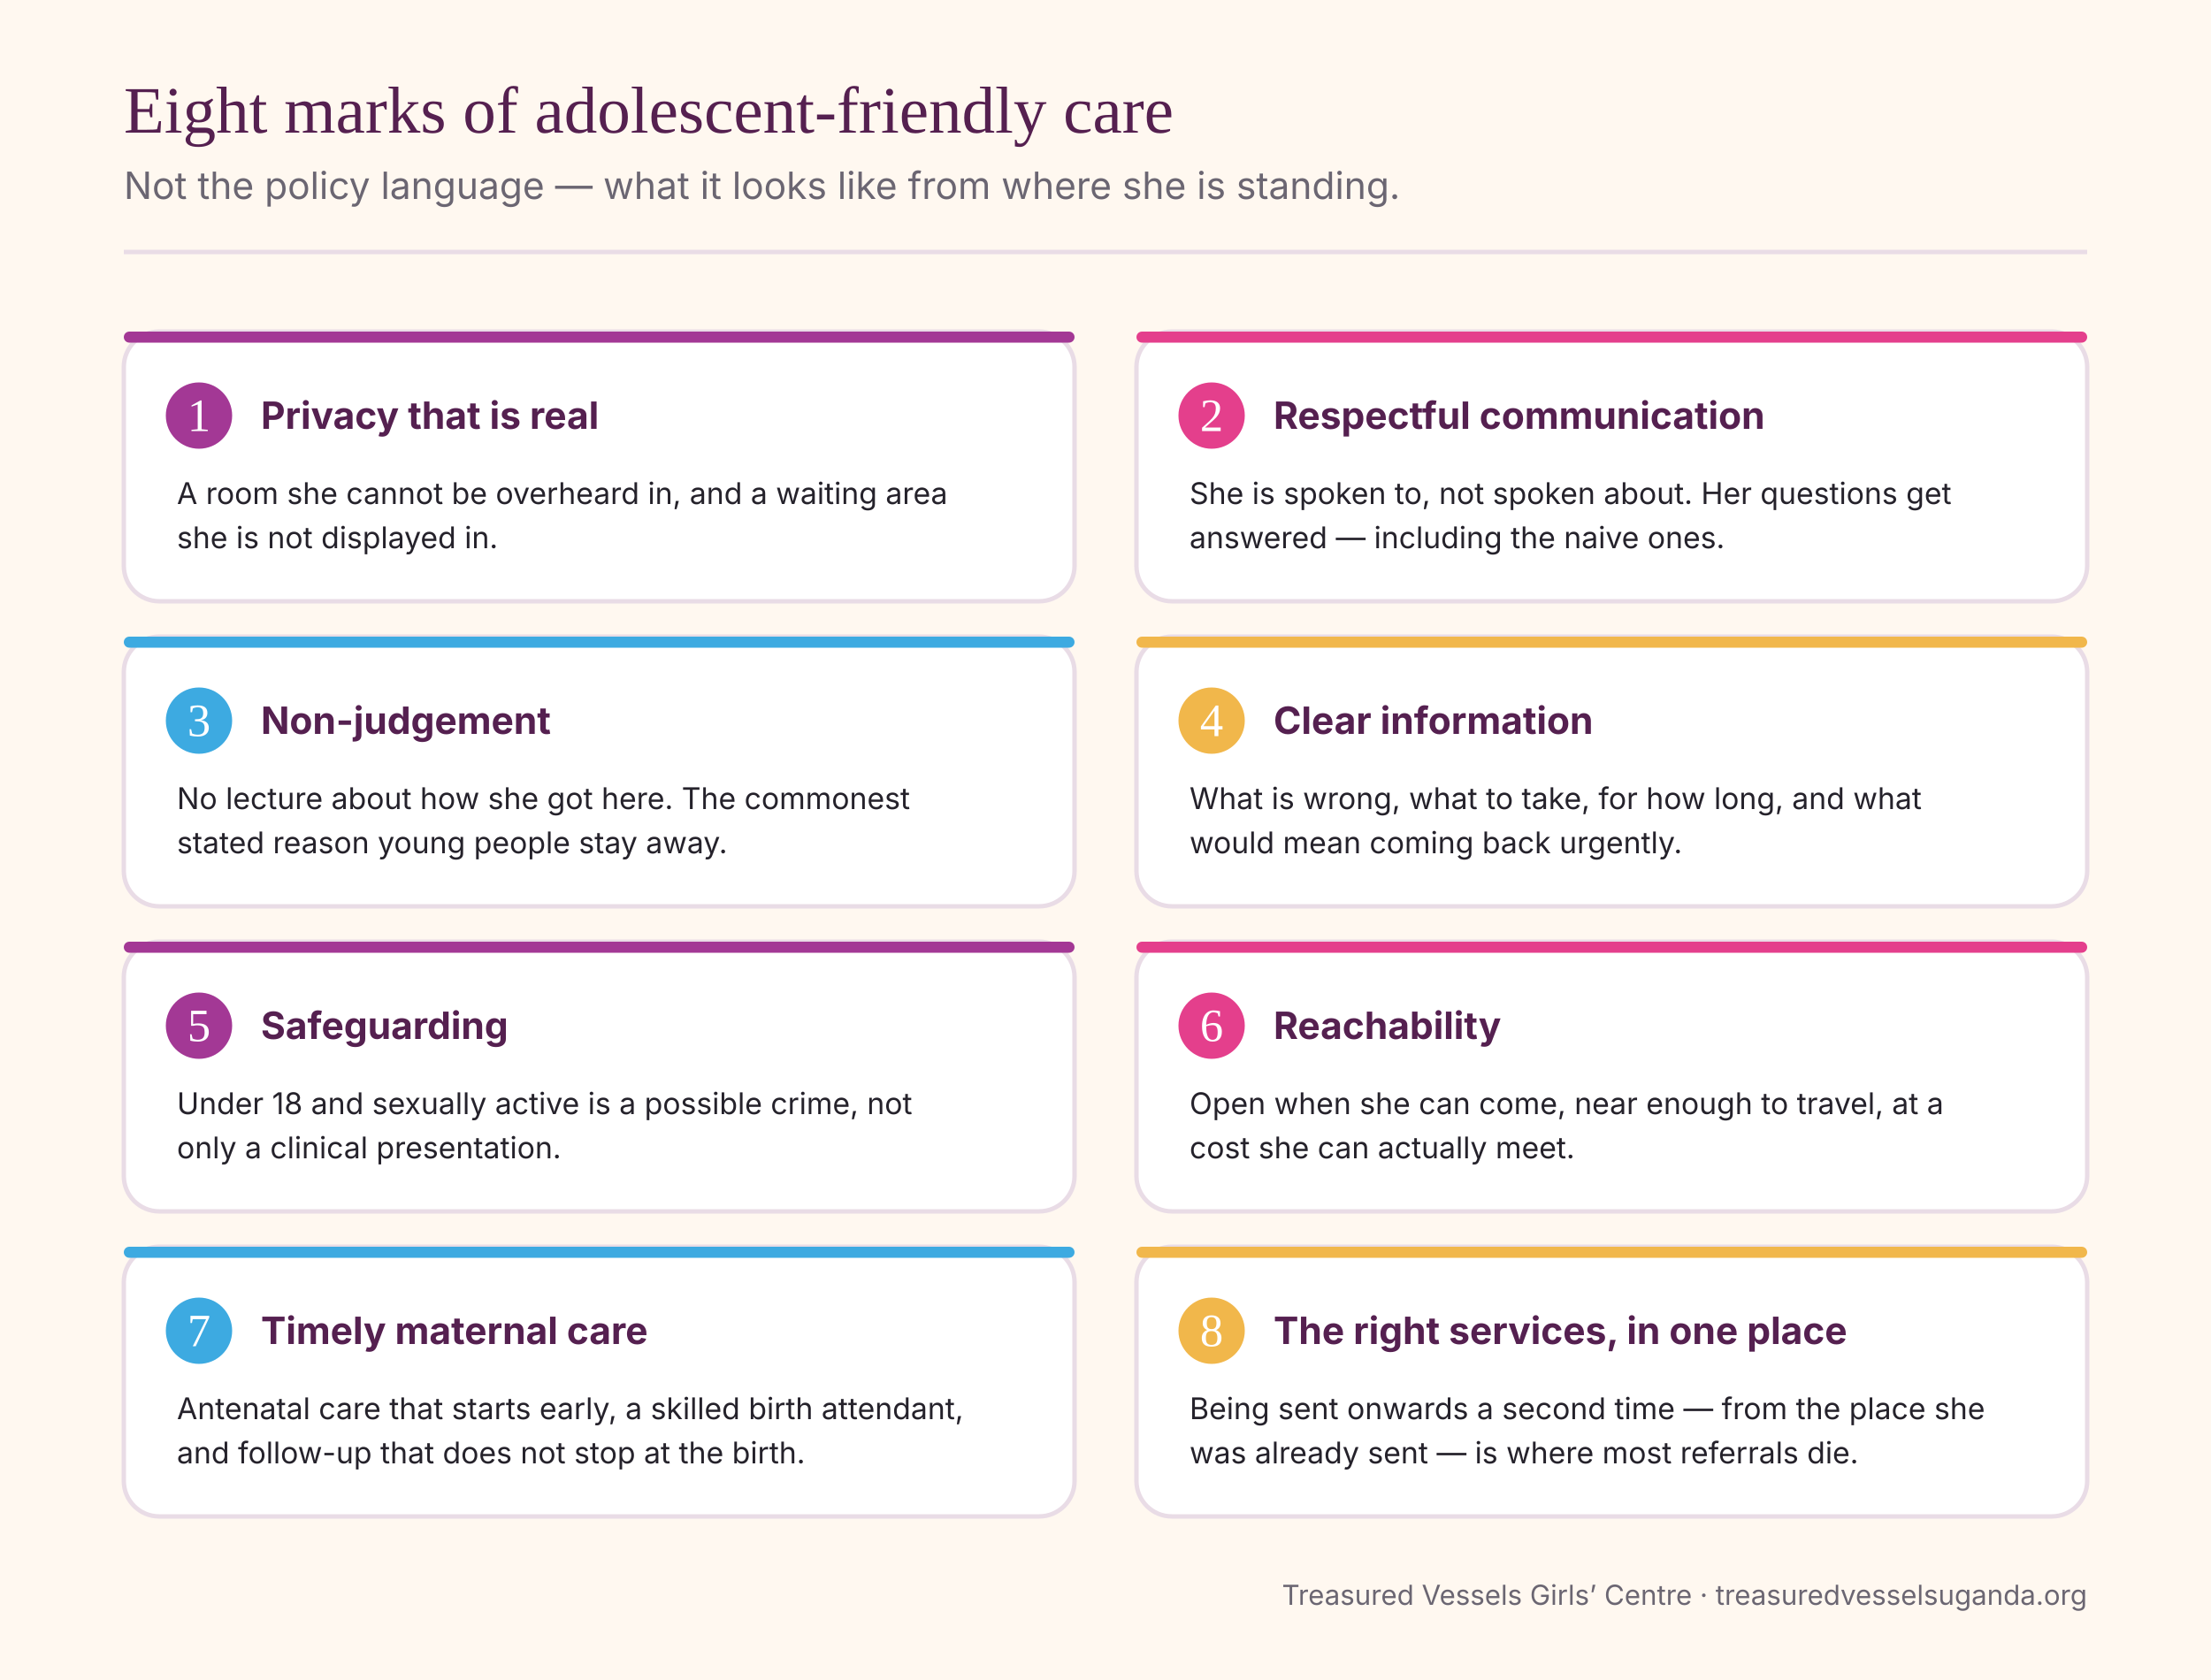
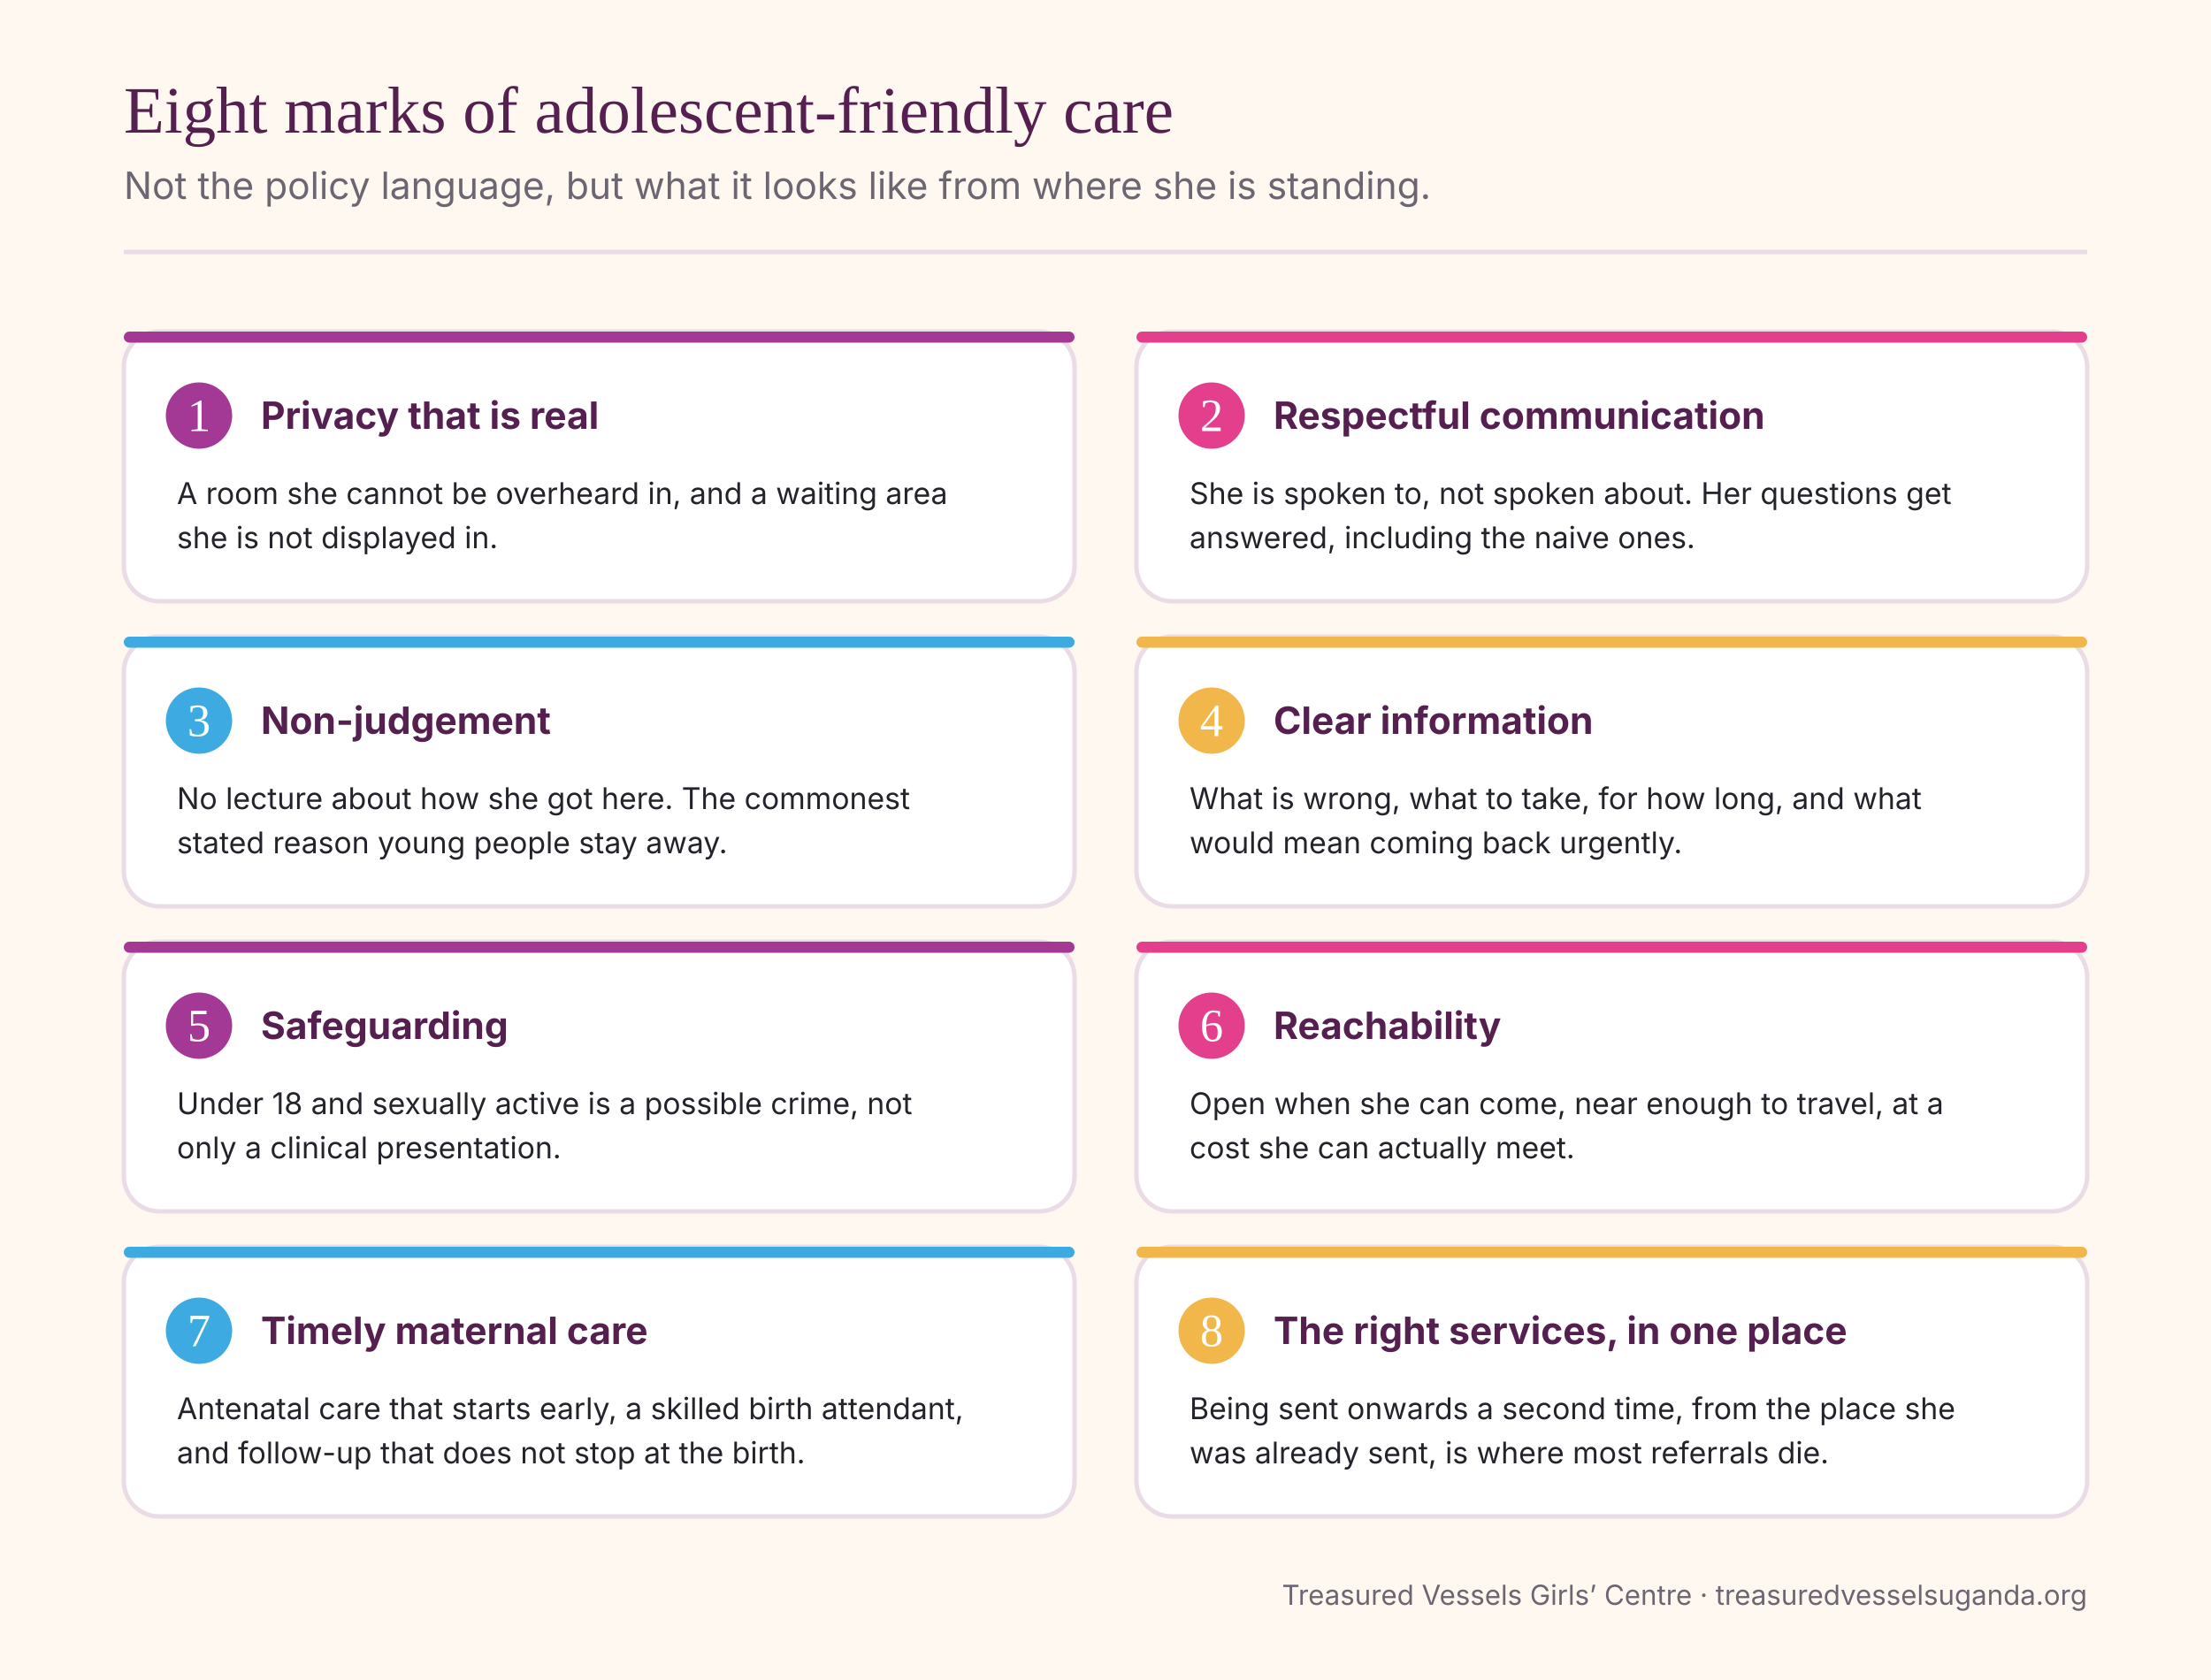
<svg xmlns="http://www.w3.org/2000/svg" viewBox="0 0 1000 760" width="1000" height="760" role="img" aria-label="Eight marks of adolescent-friendly health care, described from the perspective of the young person using the service. One, privacy that is real: a room she cannot be overheard in and a waiting area she is not displayed in. Two, respectful communication: she is spoken to rather than spoken about, and her questions get answered. Three, non-judgement: no lecture about how she got here, which is the commonest reason young people stay away. Four, clear information: what is wrong, what to take, for how long, and what would mean coming back urgently. Five, safeguarding: a girl under eighteen who has been sexually active is a possible crime, not only a clinical presentation. Six, reachability: open at hours she can attend, near enough to travel, at a cost she can meet. Seven, timely maternal care: antenatal care beginning early, a skilled birth attendant, and postnatal follow-up that does not stop at the birth. Eight, the right services in one place: being sent onwards a second time is where most referrals die.">
  <defs>
    <style>
      .h    { font-family: Georgia, 'Times New Roman', serif; fill: #552050; }
      .lead { font-family: Inter, 'Helvetica Neue', Arial, sans-serif; fill: #6b6672; font-size: 17px; }
      .n    { font-family: Georgia, 'Times New Roman', serif; fill: #ffffff; font-size: 21px; }
      .t    { font-family: Inter, 'Helvetica Neue', Arial, sans-serif; font-weight: 700; fill: #552050; font-size: 17px; }
      .d    { font-family: Inter, 'Helvetica Neue', Arial, sans-serif; fill: #25222B; font-size: 13.5px; }
      .foot { font-family: Inter, 'Helvetica Neue', Arial, sans-serif; fill: #6b6672; font-size: 12.5px; }
    </style>
  </defs>
  <rect width="1000" height="760" fill="#FFF8F0" />
  <text class="h" x="56" y="60" font-size="30">Eight marks of adolescent-friendly care</text>
-   <text class="lead" x="56" y="90">Not the policy language — what it looks like from where she is standing.</text>
+   <text class="lead" x="56" y="90">Not the policy language, but what it looks like from where she is standing.</text>
  <line x1="56" y1="114" x2="944" y2="114" stroke="#E9DCE6" stroke-width="2" />
  <rect x="56" y="150" width="430" height="122" rx="16" fill="#ffffff" stroke="#E9DCE6" stroke-width="2" />
  <rect x="56" y="150" width="430" height="5" rx="2.5" fill="#A33895" />
  <circle cx="90" cy="188" r="15" fill="#A33895" />
  <text class="n" x="90" y="195" text-anchor="middle">1</text>
  <text class="t" x="118" y="194">Privacy that is real</text>
  <text class="d" x="80" y="228">A room she cannot be overheard in, and a waiting area</text>
  <text class="d" x="80" y="248">she is not displayed in.</text>
  <rect x="514" y="150" width="430" height="122" rx="16" fill="#ffffff" stroke="#E9DCE6" stroke-width="2" />
  <rect x="514" y="150" width="430" height="5" rx="2.5" fill="#E43F8C" />
  <circle cx="548" cy="188" r="15" fill="#E43F8C" />
  <text class="n" x="548" y="195" text-anchor="middle">2</text>
  <text class="t" x="576" y="194">Respectful communication</text>
  <text class="d" x="538" y="228">She is spoken to, not spoken about. Her questions get</text>
-   <text class="d" x="538" y="248">answered — including the naive ones.</text>
+   <text class="d" x="538" y="248">answered, including the naive ones.</text>
  <rect x="56" y="288" width="430" height="122" rx="16" fill="#ffffff" stroke="#E9DCE6" stroke-width="2" />
  <rect x="56" y="288" width="430" height="5" rx="2.5" fill="#3DAAE1" />
  <circle cx="90" cy="326" r="15" fill="#3DAAE1" />
  <text class="n" x="90" y="333" text-anchor="middle">3</text>
  <text class="t" x="118" y="332">Non-judgement</text>
  <text class="d" x="80" y="366">No lecture about how she got here. The commonest</text>
  <text class="d" x="80" y="386">stated reason young people stay away.</text>
  <rect x="514" y="288" width="430" height="122" rx="16" fill="#ffffff" stroke="#E9DCE6" stroke-width="2" />
  <rect x="514" y="288" width="430" height="5" rx="2.5" fill="#F1B74B" />
  <circle cx="548" cy="326" r="15" fill="#F1B74B" />
  <text class="n" x="548" y="333" text-anchor="middle">4</text>
  <text class="t" x="576" y="332">Clear information</text>
  <text class="d" x="538" y="366">What is wrong, what to take, for how long, and what</text>
  <text class="d" x="538" y="386">would mean coming back urgently.</text>
  <rect x="56" y="426" width="430" height="122" rx="16" fill="#ffffff" stroke="#E9DCE6" stroke-width="2" />
  <rect x="56" y="426" width="430" height="5" rx="2.5" fill="#A33895" />
  <circle cx="90" cy="464" r="15" fill="#A33895" />
  <text class="n" x="90" y="471" text-anchor="middle">5</text>
  <text class="t" x="118" y="470">Safeguarding</text>
  <text class="d" x="80" y="504">Under 18 and sexually active is a possible crime, not</text>
  <text class="d" x="80" y="524">only a clinical presentation.</text>
  <rect x="514" y="426" width="430" height="122" rx="16" fill="#ffffff" stroke="#E9DCE6" stroke-width="2" />
  <rect x="514" y="426" width="430" height="5" rx="2.5" fill="#E43F8C" />
  <circle cx="548" cy="464" r="15" fill="#E43F8C" />
  <text class="n" x="548" y="471" text-anchor="middle">6</text>
  <text class="t" x="576" y="470">Reachability</text>
  <text class="d" x="538" y="504">Open when she can come, near enough to travel, at a</text>
  <text class="d" x="538" y="524">cost she can actually meet.</text>
  <rect x="56" y="564" width="430" height="122" rx="16" fill="#ffffff" stroke="#E9DCE6" stroke-width="2" />
  <rect x="56" y="564" width="430" height="5" rx="2.5" fill="#3DAAE1" />
  <circle cx="90" cy="602" r="15" fill="#3DAAE1" />
  <text class="n" x="90" y="609" text-anchor="middle">7</text>
  <text class="t" x="118" y="608">Timely maternal care</text>
  <text class="d" x="80" y="642">Antenatal care that starts early, a skilled birth attendant,</text>
  <text class="d" x="80" y="662">and follow-up that does not stop at the birth.</text>
  <rect x="514" y="564" width="430" height="122" rx="16" fill="#ffffff" stroke="#E9DCE6" stroke-width="2" />
  <rect x="514" y="564" width="430" height="5" rx="2.5" fill="#F1B74B" />
  <circle cx="548" cy="602" r="15" fill="#F1B74B" />
  <text class="n" x="548" y="609" text-anchor="middle">8</text>
  <text class="t" x="576" y="608">The right services, in one place</text>
-   <text class="d" x="538" y="642">Being sent onwards a second time — from the place she</text>
-   <text class="d" x="538" y="662">was already sent — is where most referrals die.</text>
+   <text class="d" x="538" y="642">Being sent onwards a second time, from the place she</text>
+   <text class="d" x="538" y="662">was already sent, is where most referrals die.</text>
  <text class="foot" x="944" y="726" text-anchor="end">Treasured Vessels Girls’ Centre · treasuredvesselsuganda.org</text>
</svg>
